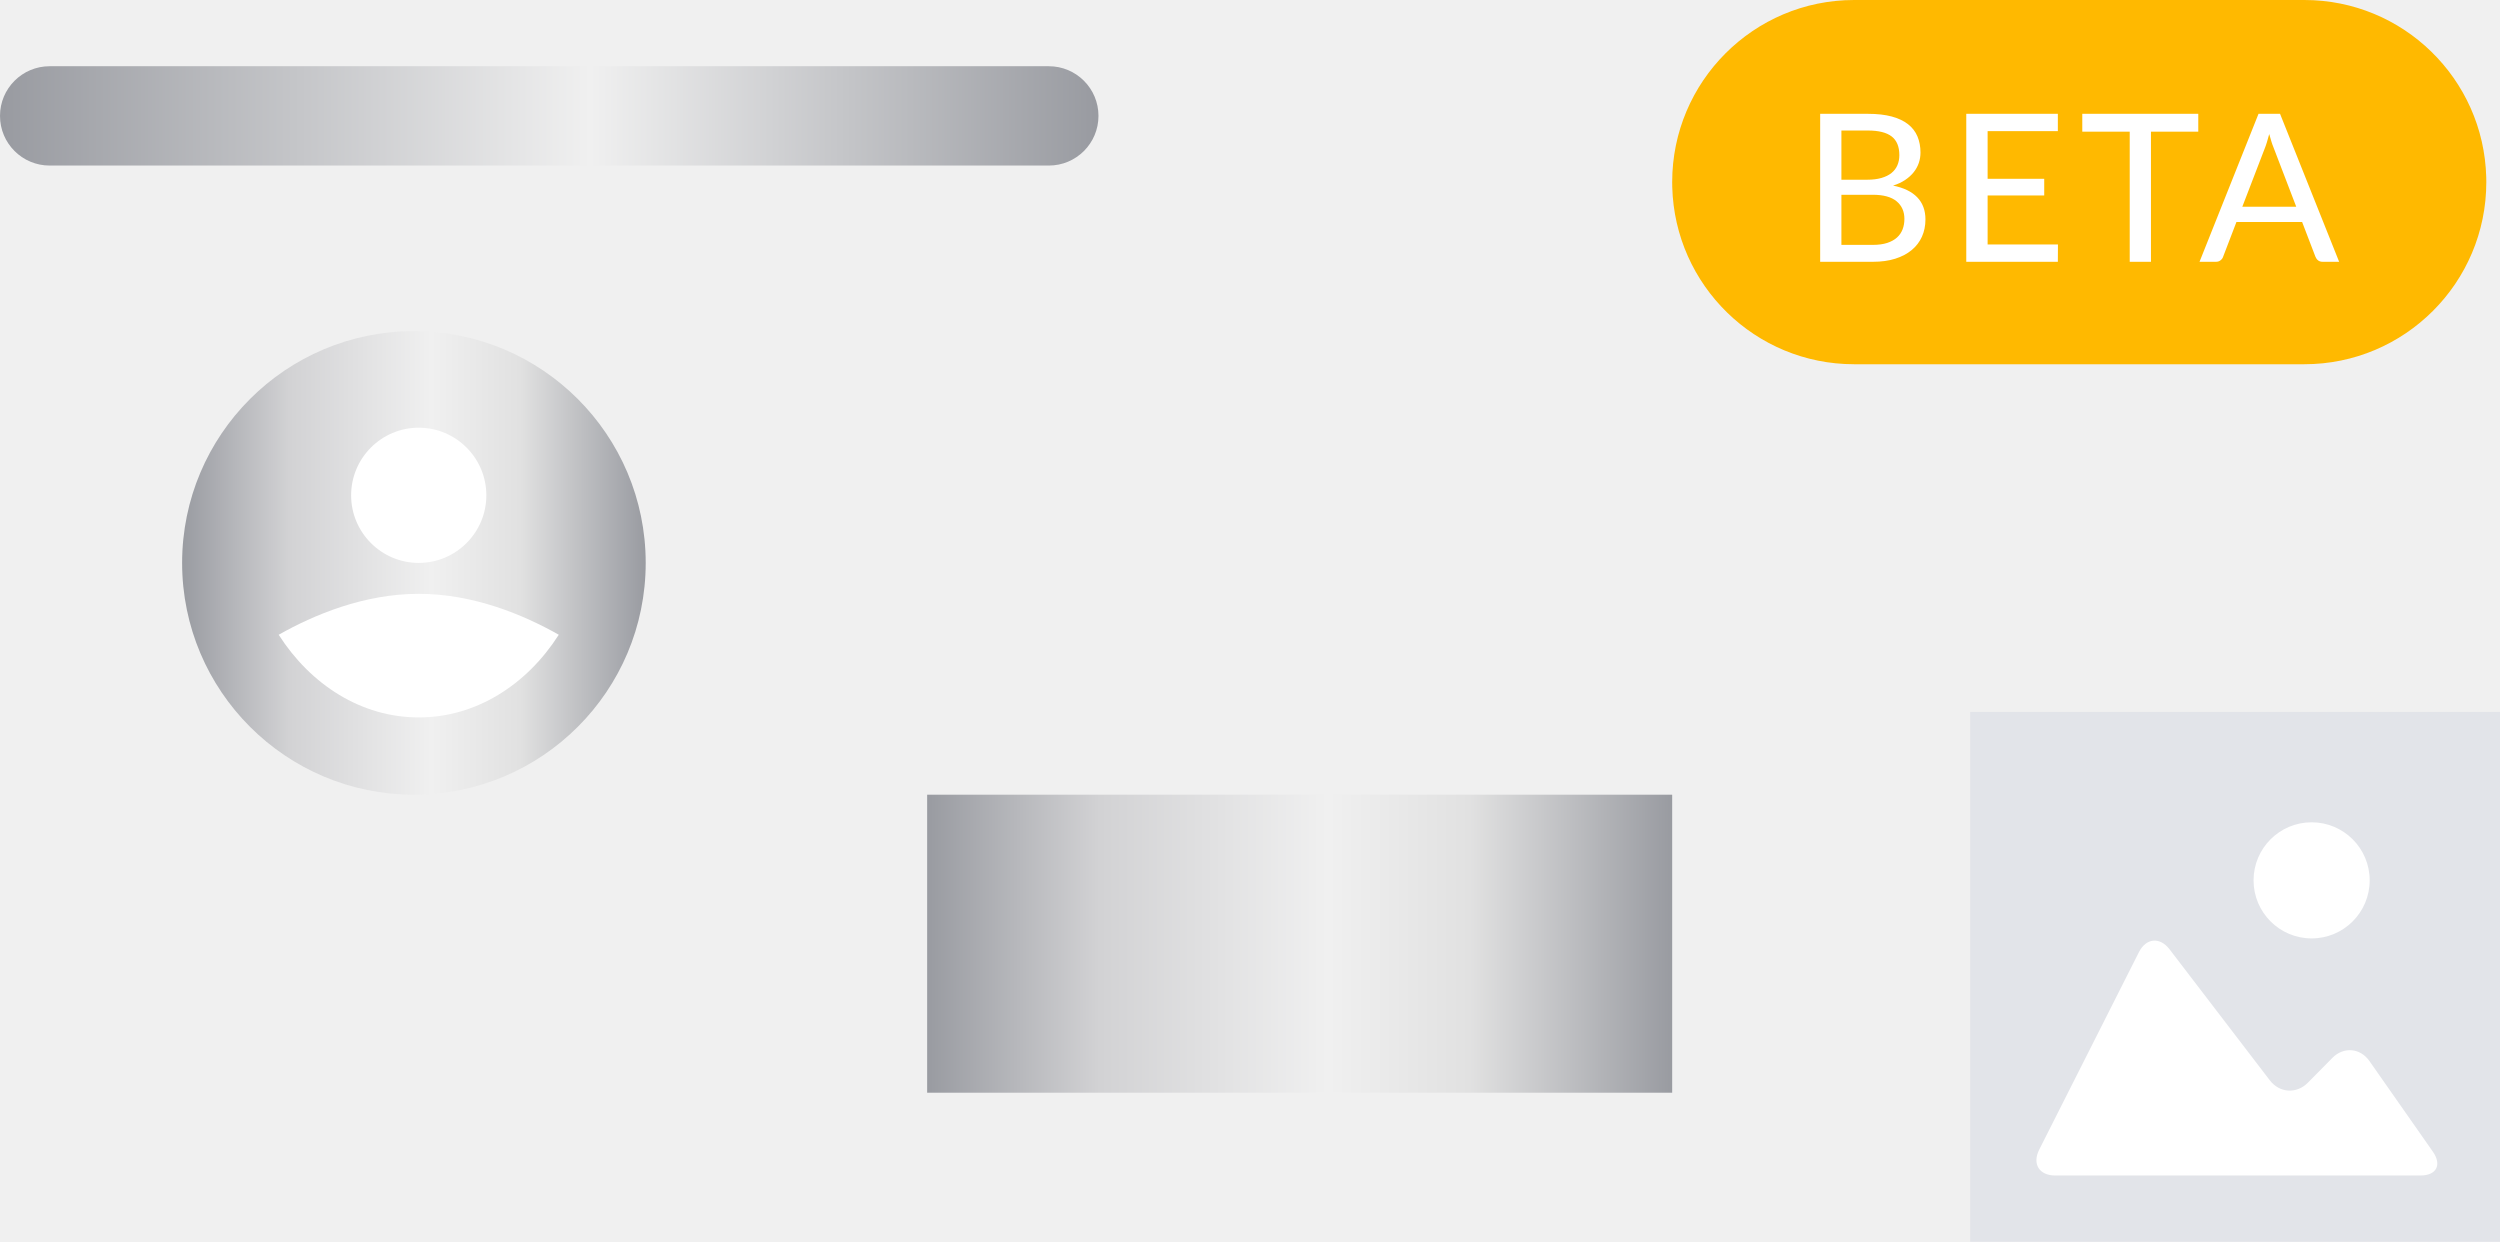
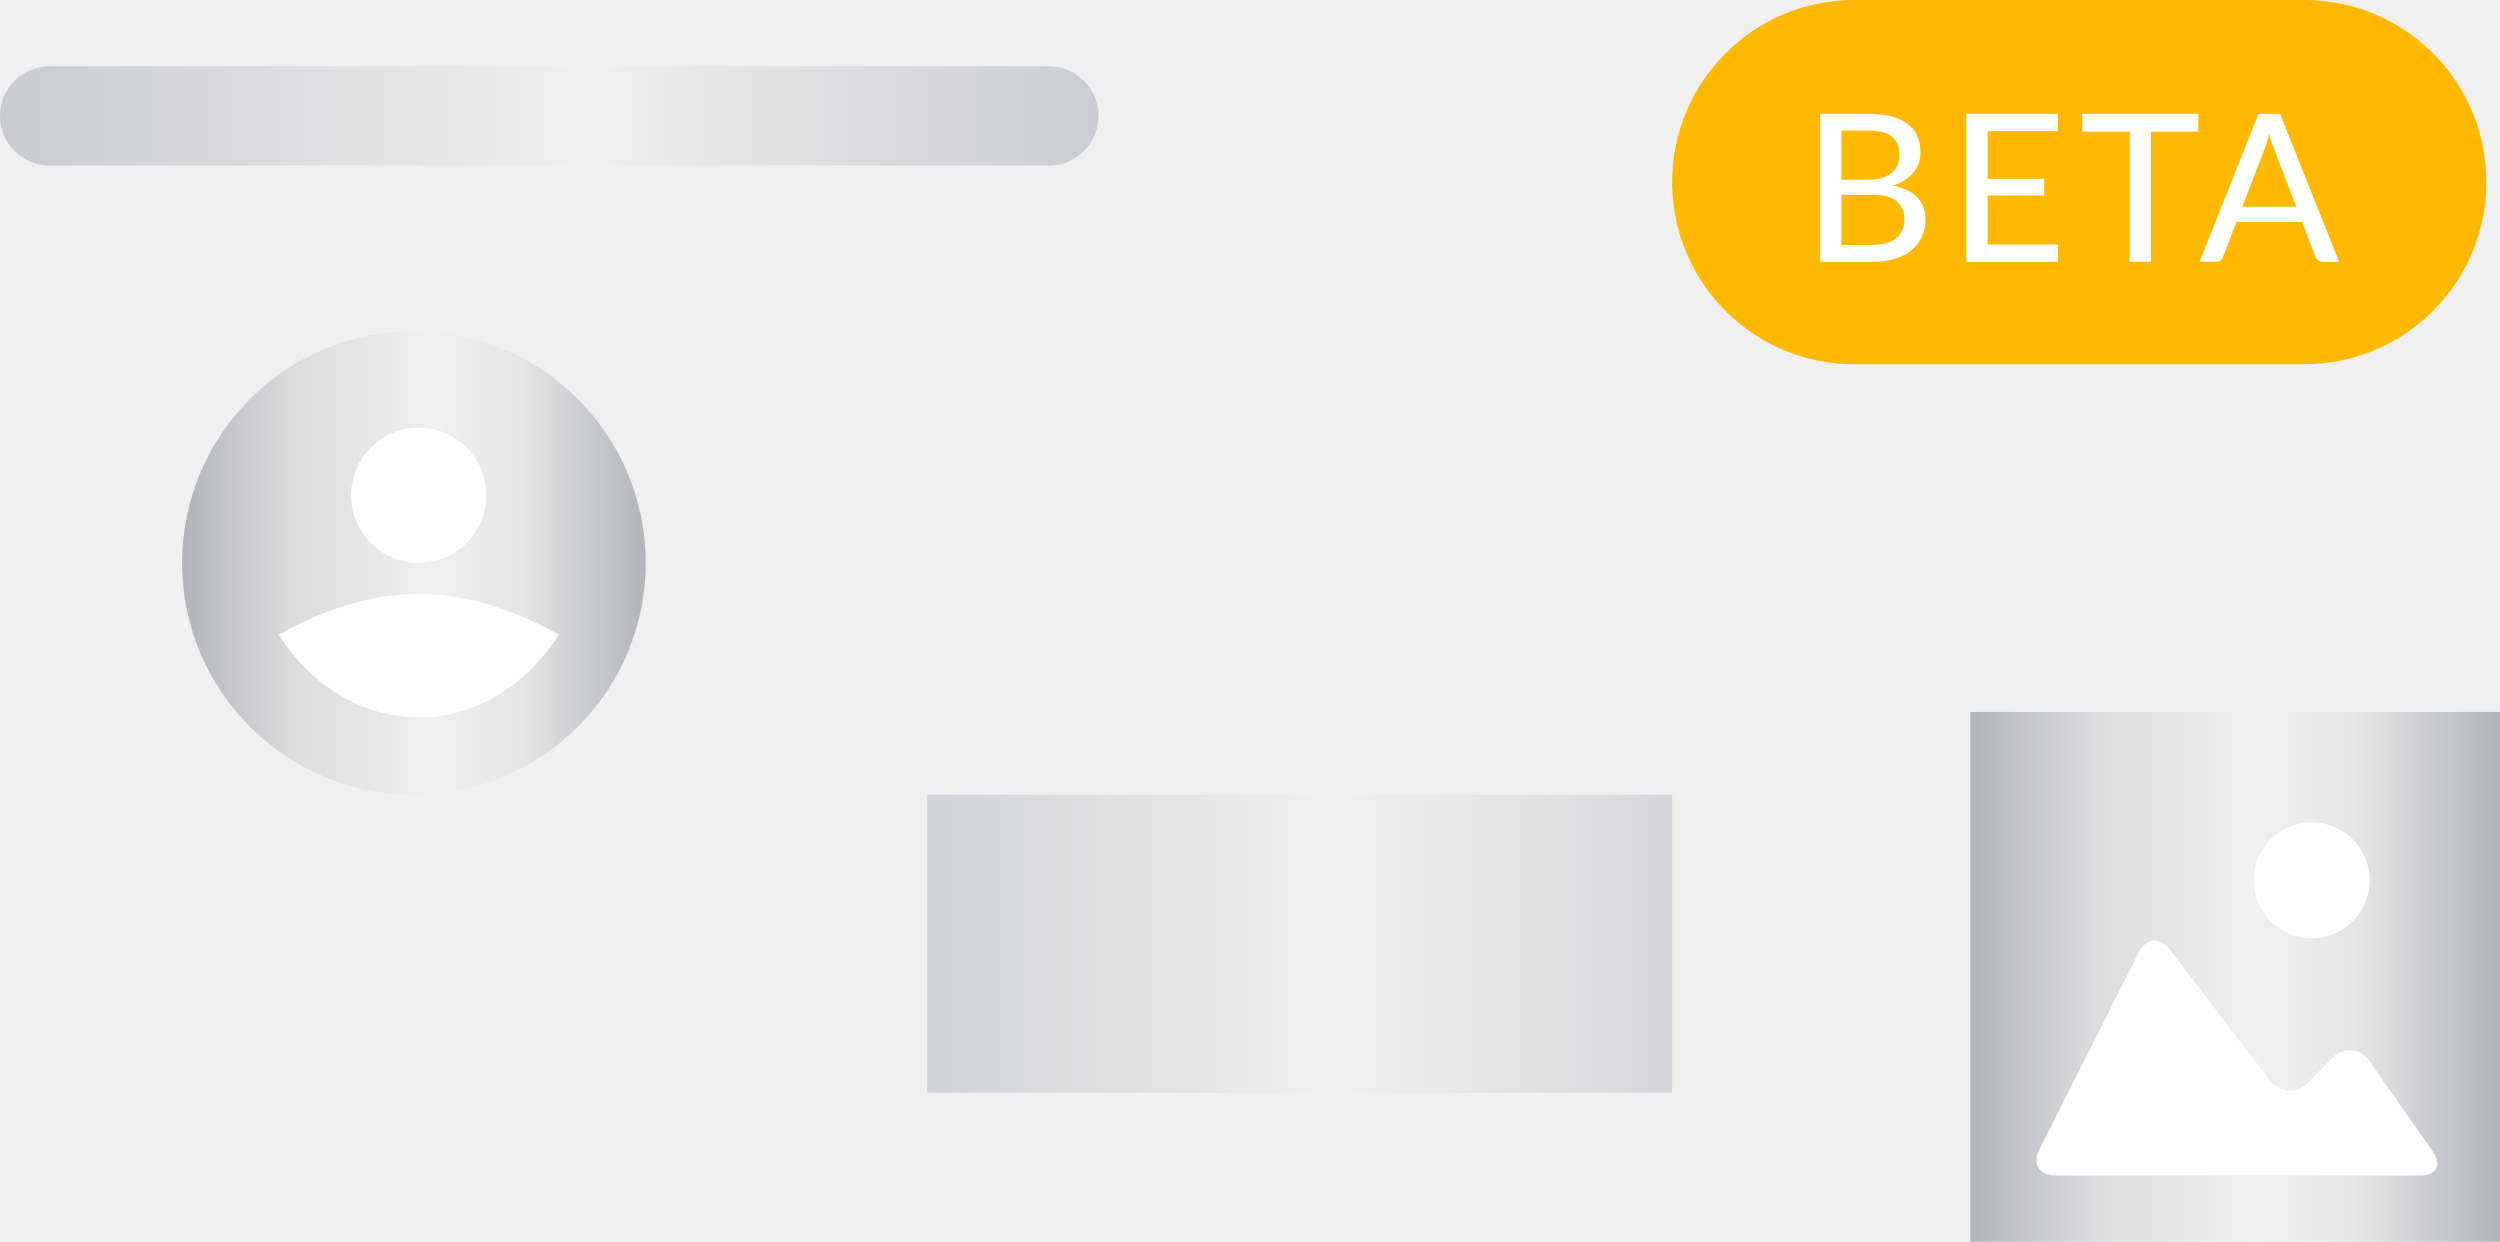
<svg xmlns="http://www.w3.org/2000/svg" width="151px" height="75px" viewBox="0 0 151 75" version="1.1">
  <defs>
    <linearGradient x1="0%" y1="20.253%" x2="100%" y2="20.253%" id="linearGradient-1">
-       <stop stop-color="#999BA1" offset="0%" />
+       <stop stop-color="#B1B3B9" offset="0%" />
+       <stop stop-color="#E0E0E1" offset="40.57%" />
      <stop stop-color="#F0F0F0" offset="53.774%" />
-       <stop stop-color="#999BA1" offset="100%" />
+       <stop stop-color="#D9D9DB" offset="68.755%" />
+       <stop stop-color="#B4B6BD" offset="100%" />
    </linearGradient>
    <linearGradient x1="0%" y1="20.253%" x2="100%" y2="20.253%" id="linearGradient-2">
-       <stop stop-color="#999BA1" offset="0%" />
+       <stop stop-color="#BDC0C7" offset="0%" />
      <stop stop-color="#D2D2D4" offset="23.18%" />
      <stop stop-color="#F0F0F0" offset="53.774%" />
      <stop stop-color="#E1E1E1" offset="72.869%" />
-       <stop stop-color="#999BA1" offset="100%" />
+       <stop stop-color="#C3C4CA" offset="100%" />
    </linearGradient>
    <linearGradient x1="0%" y1="20.253%" x2="100%" y2="20.253%" id="linearGradient-3">
      <stop stop-color="#999BA1" offset="0%" />
      <stop stop-color="#D2D2D4" offset="23.18%" />
      <stop stop-color="#F0F0F0" offset="53.774%" />
      <stop stop-color="#E1E1E1" offset="72.869%" />
      <stop stop-color="#999BA1" offset="100%" />
    </linearGradient>
  </defs>
  <g id="pages" stroke="none" stroke-width="1" fill="none" fill-rule="evenodd">
    <g id="LoadingShape">
-       <path d="M63.348,4 C65.005,4 66.348,5.343 66.348,7 C66.348,8.657 65.005,10 63.348,10 L3,10 C1.343,10 -2.84217094e-14,8.657 -2.84217094e-14,7 C-2.84217094e-14,5.343 1.343,4 3,4 L63.348,4 Z" id="Path" fill="url(#linearGradient-1)" fill-rule="nonzero" />
-       <polygon id="Path-Copy-30" fill="url(#linearGradient-2)" fill-rule="nonzero" points="101 48 101 66 56 66 56 48" />
+       <path d="M63.348,4 C65.005,4 66.348,5.343 66.348,7 C66.348,8.657 65.005,10 63.348,10 L3,10 C1.343,10 -2.84217094e-14,8.657 -2.84217094e-14,7 C-2.84217094e-14,5.343 1.343,4 3,4 L63.348,4 Z" id="Path" fill-opacity="0.6" fill="url(#linearGradient-1)" fill-rule="nonzero" />
+       <polygon id="Path-Copy-30" fill="url(#linearGradient-2)" fill-rule="nonzero" opacity="0.6" points="101 48 101 66 56 66 56 48" />
      <g id="Group-5" transform="translate(101, 0)" fill-rule="nonzero">
        <path d="M0,11 C0,4.925 4.928,0 10.991,0 L38.182,0 C44.152,0 49.011,4.763 49.169,10.702 L49.173,11 C49.173,17.075 44.244,22 38.182,22 L10.991,22 C5.02,22 0.162,17.237 0.004,11.298 L0,11 Z" id="Path" fill="#FFB900" />
        <path d="M8.938,15.812 L12.133,15.812 C12.635,15.812 13.082,15.75 13.475,15.626 C13.867,15.501 14.198,15.327 14.468,15.102 C14.738,14.878 14.944,14.609 15.085,14.296 C15.226,13.982 15.297,13.635 15.297,13.253 C15.297,12.705 15.131,12.259 14.801,11.917 C14.471,11.574 13.984,11.339 13.341,11.21 C13.619,11.123 13.862,11.01 14.07,10.87 C14.277,10.731 14.449,10.576 14.586,10.403 C14.724,10.231 14.826,10.044 14.895,9.843 C14.963,9.641 14.998,9.433 14.998,9.217 C14.998,8.856 14.936,8.53 14.814,8.239 C14.691,7.948 14.501,7.702 14.244,7.501 C13.987,7.3 13.658,7.145 13.26,7.037 C12.861,6.929 12.384,6.875 11.827,6.875 L8.938,6.875 L8.938,15.812 Z M10.221,11.764 L12.114,11.764 C12.757,11.764 13.237,11.895 13.553,12.157 C13.868,12.418 14.026,12.773 14.026,13.222 C14.026,13.45 13.99,13.66 13.917,13.851 C13.844,14.042 13.731,14.207 13.578,14.346 C13.424,14.485 13.227,14.594 12.986,14.673 C12.745,14.752 12.454,14.791 12.114,14.791 L10.221,14.791 L10.221,11.764 Z M10.221,10.855 L10.221,7.884 L11.827,7.884 C12.471,7.884 12.947,8.003 13.257,8.242 C13.566,8.481 13.721,8.858 13.721,9.373 C13.721,9.597 13.681,9.8 13.602,9.983 C13.524,10.166 13.404,10.321 13.244,10.45 C13.084,10.579 12.882,10.678 12.637,10.749 C12.392,10.82 12.104,10.855 11.771,10.855 L10.221,10.855 Z M23.294,6.875 L17.763,6.875 L17.763,15.812 L23.294,15.812 L23.3,14.766 L19.052,14.766 L19.052,11.808 L22.471,11.808 L22.471,10.799 L19.052,10.799 L19.052,7.921 L23.294,7.921 L23.294,6.875 Z M31.776,6.875 L24.77,6.875 L24.77,7.952 L27.635,7.952 L27.635,15.812 L28.918,15.812 L28.918,7.952 L31.776,7.952 L31.776,6.875 Z M40.284,15.812 L36.715,6.875 L35.414,6.875 L31.851,15.812 L32.848,15.812 C32.956,15.812 33.048,15.781 33.125,15.719 C33.202,15.657 33.252,15.586 33.277,15.507 L34.081,13.408 L38.048,13.408 L38.852,15.507 C38.889,15.599 38.943,15.672 39.014,15.728 C39.084,15.784 39.176,15.812 39.288,15.812 L40.284,15.812 Z M37.693,12.487 L34.436,12.487 L35.787,8.974 C35.833,8.862 35.879,8.731 35.924,8.582 L36.061,8.096 L36.061,8.096 C36.107,8.27 36.154,8.431 36.202,8.578 L36.249,8.72 L36.249,8.72 L37.693,12.487 Z" id="BETA" fill="#FFFFFF" />
      </g>
      <g id="Group-226" transform="translate(11, 20)">
-         <circle id="Oval" fill="url(#linearGradient-3)" cx="14" cy="14" r="14" />
+         <circle id="Oval" fill-opacity="0.7" fill="url(#linearGradient-3)" cx="14" cy="14" r="14" />
        <path d="M14.292,15.867 C17.609,15.867 20.633,17.141 22.75,18.339 C20.817,21.364 17.75,23.333 14.292,23.333 C10.833,23.333 7.766,21.364 5.833,18.339 C7.951,17.141 10.975,15.867 14.292,15.867 Z M14.292,5.833 C16.543,5.833 18.375,7.665 18.375,9.917 C18.375,12.168 16.543,14 14.292,14 C12.04,14 10.208,12.168 10.208,9.917 C10.208,7.665 12.04,5.833 14.292,5.833 Z" id="Combined-Shape-Copy-2" fill="#FFFFFF" fill-rule="nonzero" />
      </g>
      <g id="Group-225" transform="translate(119, 43)">
-         <rect id="Rectangle" fill="#E2E4E9" x="0" y="0" width="32" height="32" />
+         <rect id="Rectangle" fill-opacity="0.7" fill="url(#linearGradient-3)" x="0" y="0" width="32" height="32" />
        <path d="M12.044,14.342 L18.096,22.25 C18.685,23.02 19.713,23.085 20.394,22.396 L21.875,20.897 C22.555,20.208 23.557,20.293 24.113,21.086 L27.946,26.562 C28.5,27.356 28.166,28 27.197,28 L5.134,28 C4.165,28 3.734,27.299 4.17,26.435 L10.189,14.514 C10.625,13.65 11.456,13.573 12.044,14.342 Z M20.622,6.667 C22.559,6.667 24.129,8.237 24.129,10.173 C24.129,12.11 22.559,13.68 20.622,13.68 C18.685,13.68 17.115,12.11 17.115,10.173 C17.115,8.237 18.685,6.667 20.622,6.667 Z" id="Combined-Shape" fill="#FFFFFF" fill-rule="nonzero" />
      </g>
    </g>
  </g>
</svg>
